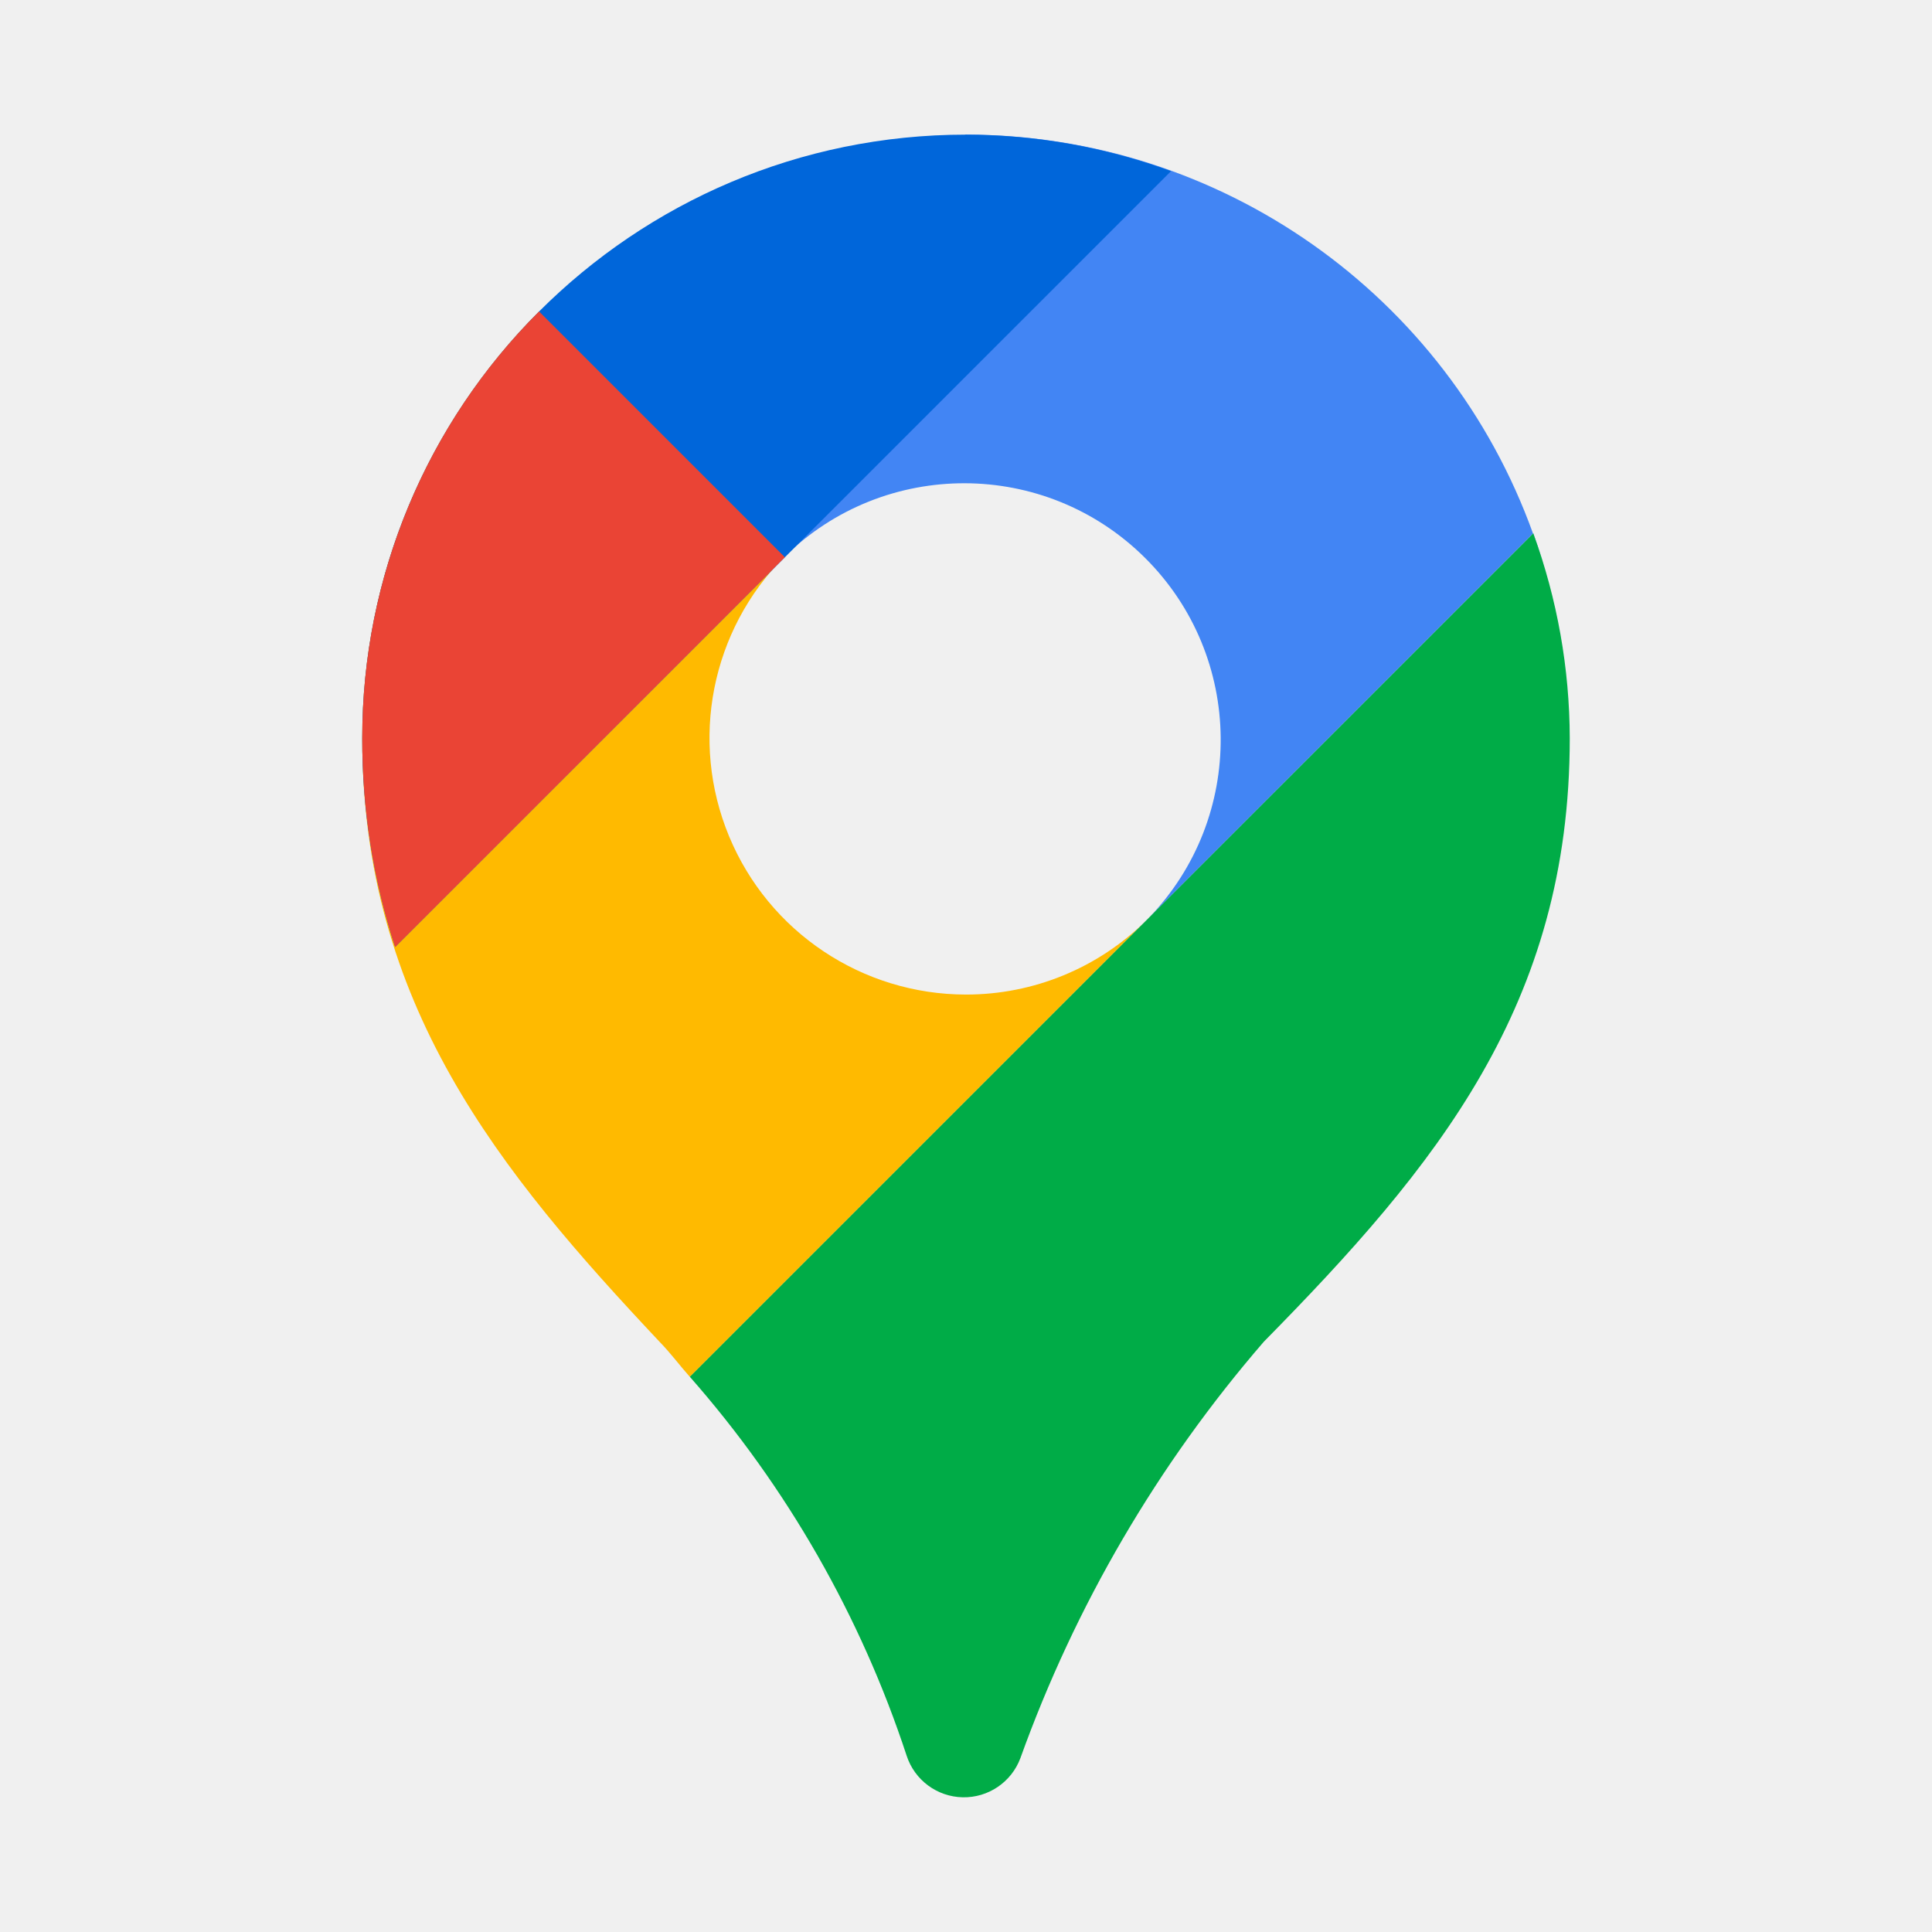
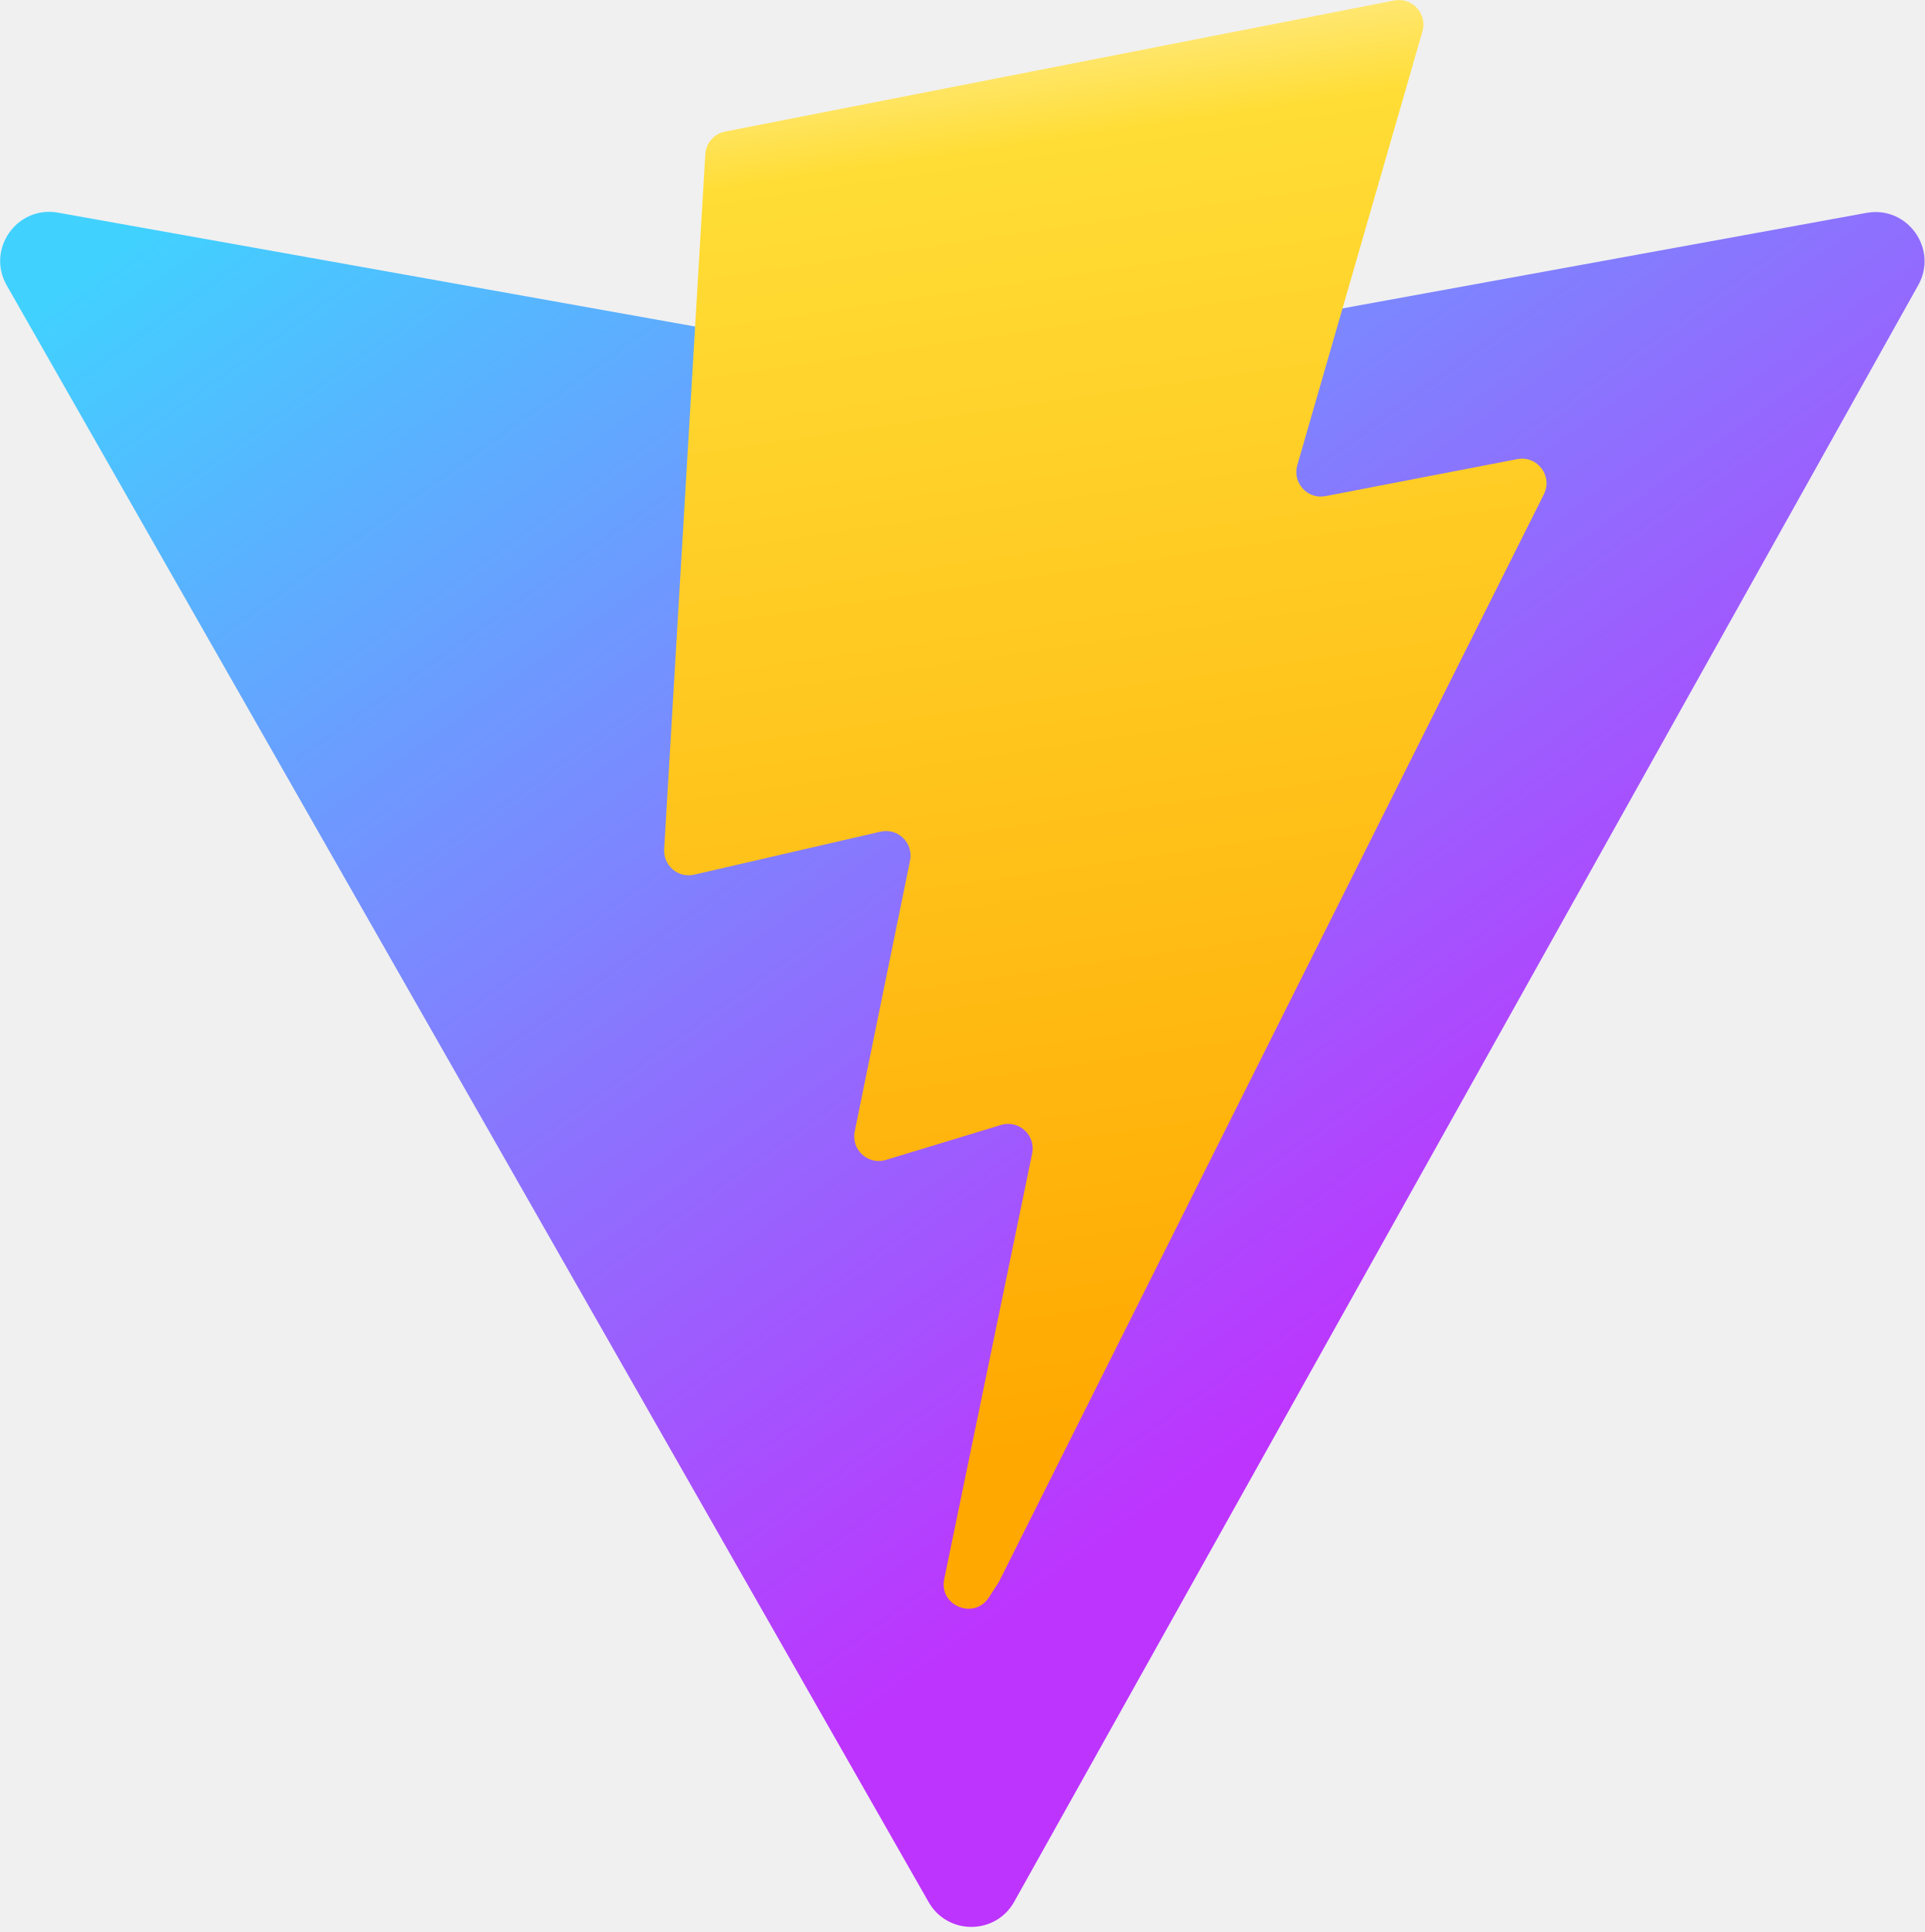
- <svg xmlns="http://www.w3.org/2000/svg" width="32" height="32" data-name="Layer 1" viewBox="0 0 32 32" id="google-maps">
-   <path fill="#4285f4" d="M25.396 8.835l-.004.004c.084.232.162.467.229.706C25.553 9.305 25.48 9.067 25.396 8.835zM16 2.23L8.929 5.159 12.992 9.222A4.249 4.249 0 0 1 19.021 15.21L25 9.23l.392-.392A9.987 9.987 0 0 0 16 2.23z" />
-   <path fill="#ffba00" d="M16,16.473A4.25,4.25,0,0,1,12.992,9.222L8.929,5.159A9.968,9.968,0,0,0,6,12.23c0,4.406,2.265,7.167,4.93,10,.179.183.327.385.496.575l7.561-7.561A4.234,4.234,0,0,1,16,16.473Z" />
-   <path fill="#0066da" d="M16,2.23a10,10,0,0,0-10,10,11.092,11.092,0,0,0,.545,3.455l12.851-12.85A9.956,9.956,0,0,0,16,2.23Z" />
-   <path fill="#00ac47" d="M16.901,29.12a21.83,21.83,0,0,1,4.032-6.897C23.798,19.313,26,16.636,26,12.23a9.959,9.959,0,0,0-.604-3.396l-13.97,13.97A18.044,18.044,0,0,1,15.017,29.08.998.998,0,0,0,16.901,29.12Z" />
-   <path fill="#0066da" d="M10.93 22.23c.179.183.327.385.496.575h0C11.257 22.616 11.108 22.413 10.93 22.23zM7.207 7.464A9.936 9.936 0 0 0 6.45 9.257 9.943 9.943 0 0 1 7.207 7.464zM6.45 9.257a9.952 9.952 0 0 0-.398 1.951A9.954 9.954 0 0 1 6.45 9.257z" opacity=".5" />
-   <path fill="#fff" d="M15.196 29.399c.02.025.044.042.066.064C15.24 29.441 15.216 29.424 15.196 29.399zM15.787 29.743l.04.007zM13.622 25.927c-.037-.067-.068-.138-.106-.205C13.553 25.789 13.585 25.86 13.622 25.927zM15.017 29.08q-.307-.904-.691-1.757C14.579 27.894 14.813 28.477 15.017 29.08zM15.527 29.656c-.023-.011-.046-.021-.068-.034C15.481 29.636 15.504 29.645 15.527 29.656zM19.712 23.753c-.249.347-.468.713-.693 1.074C19.243 24.465 19.463 24.101 19.712 23.753z" />
-   <polygon fill="#fff" points="23.322 19.553 23.322 19.553 23.322 19.553 23.322 19.553" />
-   <path fill="#fff" d="M17.047 28.774h0q.352-.887.756-1.743C17.532 27.601 17.281 28.183 17.047 28.774zM18.68 25.358c-.288.496-.55 1.007-.8 1.524C18.13 26.365 18.393 25.855 18.68 25.358z" />
-   <path fill="#ea4435" d="M8.929,5.159A9.968,9.968,0,0,0,6,12.23a11.092,11.092,0,0,0,.545,3.455L13,9.23Z" />
+ <svg xmlns="http://www.w3.org/2000/svg" aria-hidden="true" role="img" class="iconify iconify--logos" width="31.88" height="32" preserveAspectRatio="xMidYMid meet" viewBox="0 0 256 257">
+   <defs>
+     <linearGradient id="IconifyId1813088fe1fbc01fb466" x1="-.828%" x2="57.636%" y1="7.652%" y2="78.411%">
+       <stop offset="0%" stop-color="#41D1FF" />
+       <stop offset="100%" stop-color="#BD34FE" />
+     </linearGradient>
+     <linearGradient id="IconifyId1813088fe1fbc01fb467" x1="43.376%" x2="50.316%" y1="2.242%" y2="89.03%">
+       <stop offset="0%" stop-color="#FFEA83" />
+       <stop offset="8.333%" stop-color="#FFDD35" />
+       <stop offset="100%" stop-color="#FFA800" />
+     </linearGradient>
+   </defs>
+   <path fill="url(#IconifyId1813088fe1fbc01fb466)" d="M255.153 37.938L134.897 252.976c-2.483 4.44-8.862 4.466-11.382.048L.875 37.958c-2.746-4.814 1.371-10.646 6.827-9.67l120.385 21.517a6.537 6.537 0 0 0 2.322-.004l117.867-21.483c5.438-.991 9.574 4.796 6.877 9.62Z" />
+   <path fill="url(#IconifyId1813088fe1fbc01fb467)" d="M185.432.063L96.44 17.501a3.268 3.268 0 0 0-2.634 3.014l-5.474 92.456a3.268 3.268 0 0 0 3.997 3.378l24.777-5.718c2.318-.535 4.413 1.507 3.936 3.838l-7.361 36.047c-.495 2.426 1.782 4.5 4.151 3.78l15.304-4.649c2.372-.72 4.652 1.36 4.15 3.788l-11.698 56.621c-.732 3.542 3.979 5.473 5.943 2.437l1.313-2.028l72.516-144.72c1.215-2.423-.88-5.186-3.54-4.672l-25.505 4.922c-2.396.462-4.435-1.77-3.759-4.114l16.646-57.705c.677-2.35-1.37-4.583-3.769-4.113Z" />
</svg>
